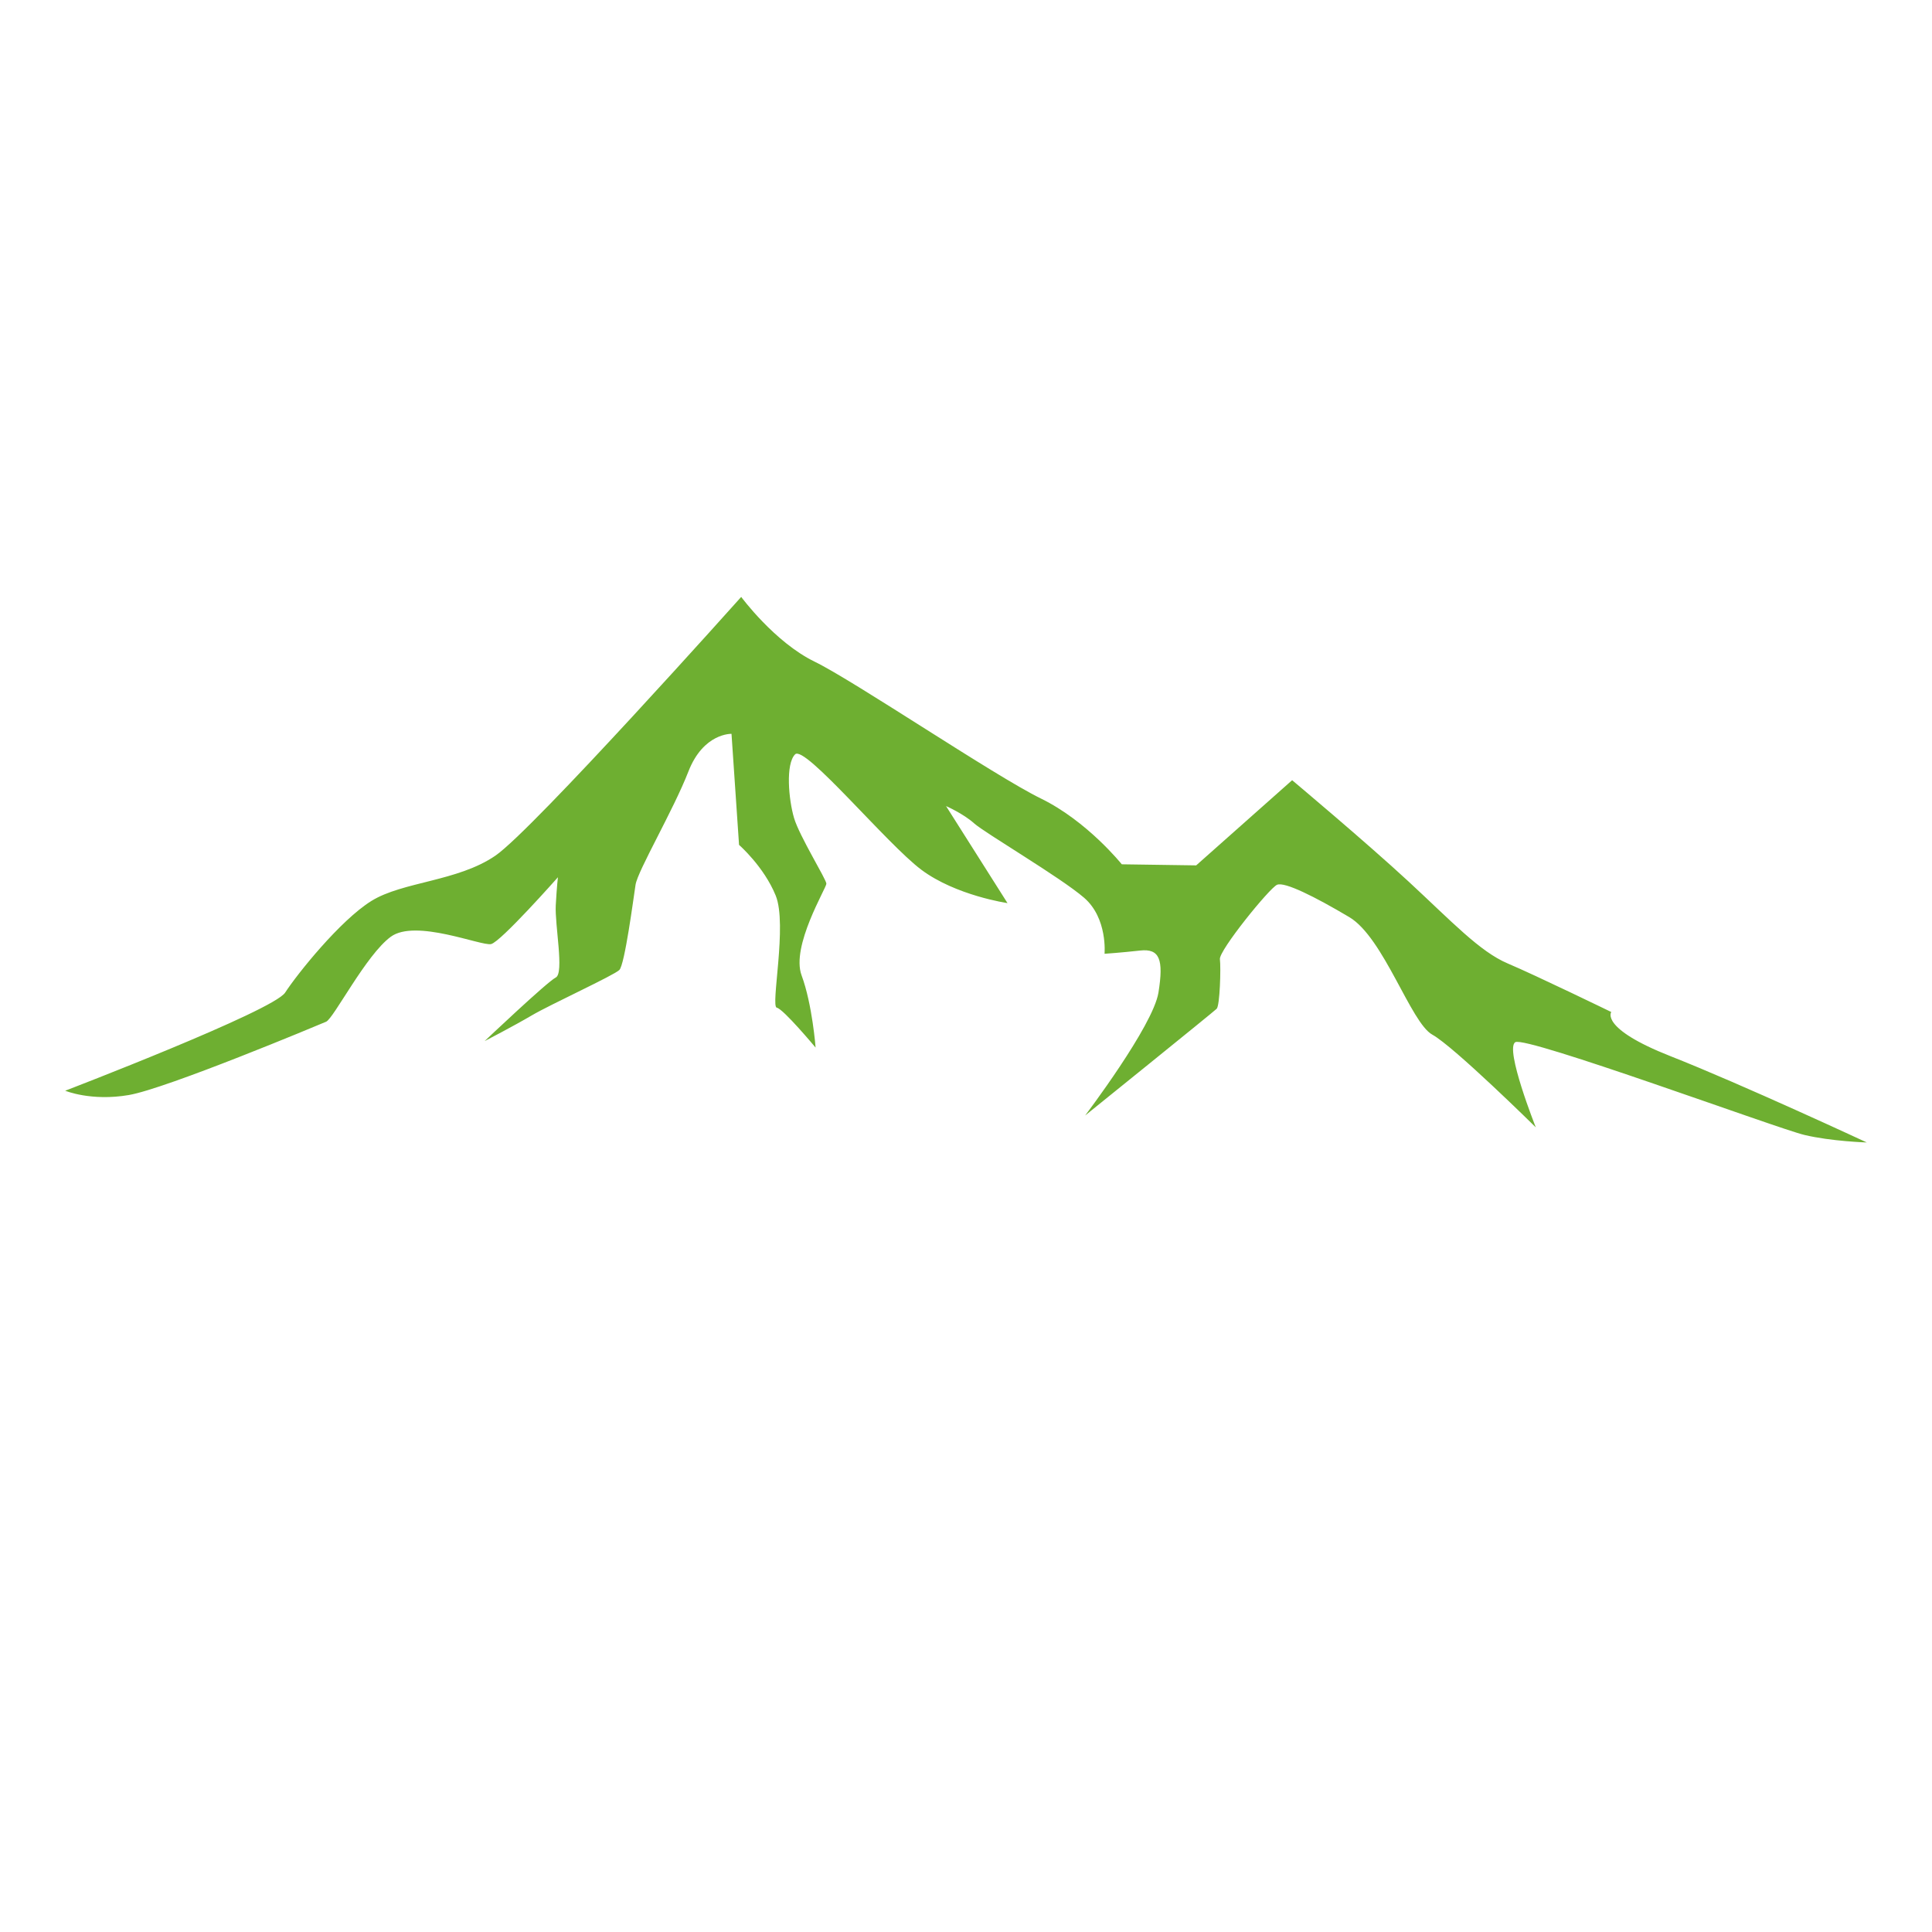
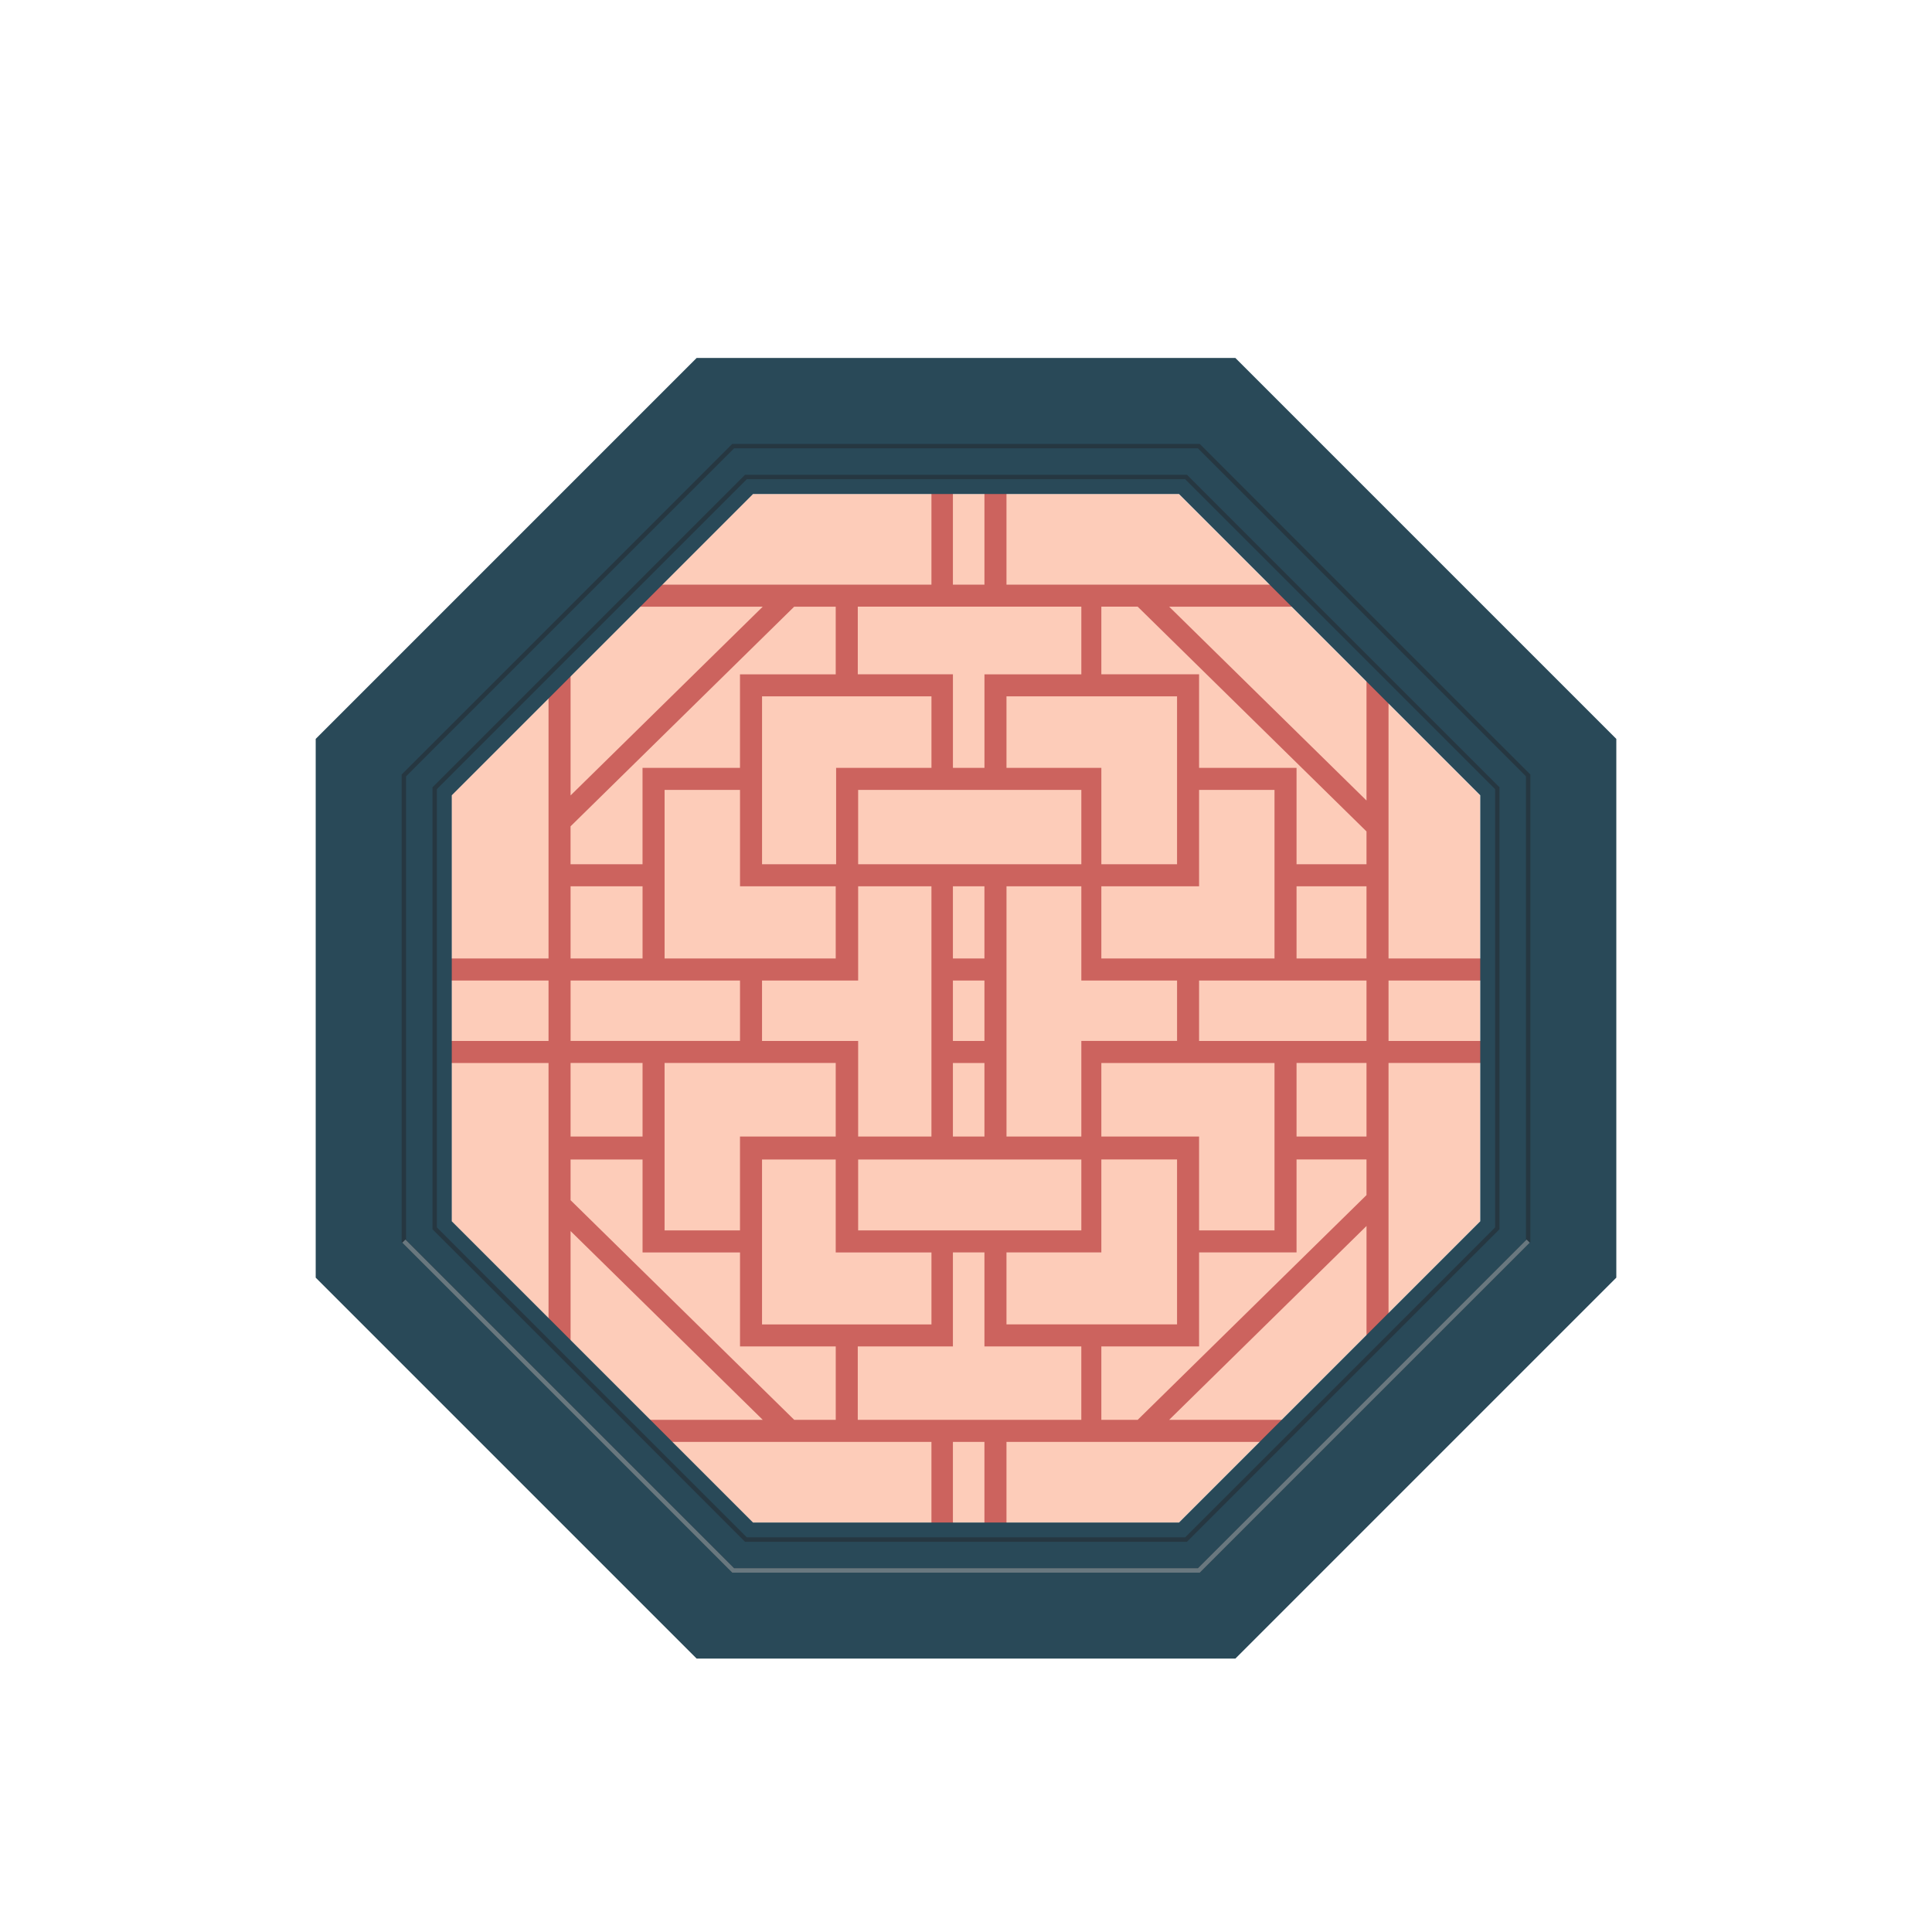
- <svg xmlns="http://www.w3.org/2000/svg" t="1583575082573" class="icon" viewBox="0 0 1024 1024" version="1.1" p-id="4931" width="200" height="200">
+ <svg xmlns="http://www.w3.org/2000/svg" t="1583584510336" class="icon" viewBox="0 0 1024 1024" version="1.1" p-id="1600" width="400" height="400">
  <defs>
    <style type="text/css" />
  </defs>
-   <path d="M34.56 578.102s110.29-42.291 116.573-52.005c6.285-9.713 29.144-38.289 45.715-48.575 16.571-10.286 45.718-10.286 65.716-24 20-13.716 130.289-137.146 130.289-137.146s17.714 24.001 38.858 34.289c21.143 10.286 95.429 60.571 120.003 72.572 24.573 11.999 42.857 34.86 42.857 34.86l39.43 0.571 50.858-45.146s38.857 32.571 61.715 53.714c22.861 21.146 37.72 37.147 52.575 43.43 14.857 6.286 54.858 25.716 54.858 25.716s-6.284 8.575 31.432 23.429c37.714 14.86 104 45.715 104 45.715s-18.857-0.573-33.144-4.003c-14.286-3.43-147.437-52.57-153.149-49.14-5.71 3.429 10.86 45.143 10.86 45.143s-43.43-42.86-54.858-49.146c-11.428-6.281-25.711-51.43-44.001-62.287-18.287-10.854-34.286-18.858-38.286-17.143-4.004 1.715-30.856 34.856-30.286 39.43 0.568 4.573 0 24.572-1.715 26.287-1.715 1.715-69.718 56.573-69.718 56.573s36.004-47.43 38.86-65.144c2.857-17.716 0.571-23.429-9.715-22.287-10.286 1.142-18.858 1.715-18.858 1.715s1.718-18.861-10.857-29.718c-12.572-10.854-52.57-34.286-58.285-39.427-5.718-5.144-14.86-9.142-14.86-9.142l32.571 51.432s-27.429-4.004-45.713-17.716c-18.287-13.715-61.718-66.286-66.86-61.144-5.143 5.142-3.432 23.999-0.573 33.715 2.86 9.713 17.143 32.573 17.143 34.86 0 2.282-18.857 33.142-13.139 48.57 5.715 15.428 7.427 38.289 7.427 38.289s-17.142-20.575-20.571-21.146c-3.428-0.568 5.713-43.999-0.572-59.429-6.285-15.428-19.429-26.856-19.429-26.856l-3.997-58.861s-14.86-0.571-22.86 19.999c-7.999 20.572-26.86 52.572-28.003 60.003-1.142 7.43-5.715 42.286-8.572 45.146-2.856 2.86-36.566 18.285-46.282 24-9.716 5.715-25.147 13.716-25.147 13.716s33.142-31.427 37.715-33.715c4.573-2.286-0.572-28 0-38.286 0.572-10.286 1.146-14.857 1.146-14.857s-30.29 34.282-35.433 35.427c-5.143 1.147-40.003-13.503-53.143-3.894-13.143 9.612-30.285 43.324-34.287 45.042-4.001 1.715-84.573 35.428-104.575 38.857C48.274 583.814 34.56 578.102 34.56 578.102z" fill="#6EAF31" p-id="4932" />
+   <path d="M784.459 647.294L624.802 806.951H399.009L239.352 647.294V421.501l159.657-159.657h225.793l159.657 159.657z" fill="#FDCCB9" p-id="1601" />
+   <path d="M839.312 508.014h-103.36V309.869H533.454V204.965h-39.771v104.904H290.734v198.155H172.091v55.385h118.643v200.823h202.949v93.402h39.771v-93.402h202.498V563.399h103.36v-55.385zM505.066 216.647h16.707v93.221h-16.707v-93.221z m16.706 629.294h-16.707v-81.719h16.707v81.719z m11.683-143.984V663.81h50.281v-49.268h40.122v87.405h-90.403z m-129.563 0v-87.405h39.059v49.268h50.742v38.147h-89.802z m50.943-182.26v-49.95h38.849v132.642h-38.849v-50.662h-50.943v-32.02h50.943z m50.231 82.691v-38.979h16.707v38.979h-16.707z m-50.231 12.164h118.292v37.585H454.835v-37.585z m50.231-62.826v-32.02h16.707v32.02h-16.707z m16.706-43.712h-16.707v-38.267h16.707v38.267z m-129.553 11.683v32.02h-89.792v-32.02h89.792z m180.907 82.691h-39.661V469.746h39.661v49.95h50.742v32.02h-50.742v50.672z m62.415-50.662v-32.02h88.729v32.02h-88.729z m88.729-43.712h-37.074v-38.267h37.074v38.267z m-48.757 0h-91.777v-38.267h51.805v-51.093h39.972v89.36z m-51.654-49.95h-40.122v-51.093h-50.281v-37.886h90.403v88.979z m-50.733-39.411v39.41H454.834v-39.41h118.292z m-79.432-49.569v37.886h-50.532v51.093h-39.26v-88.979h89.792z m-50.743 100.663v38.267h-90.704v-89.36h39.972v51.093h50.732z m-102.386 38.267h-38.147v-38.267h38.147v38.267z m-38.147 55.385h38.147v38.979h-38.147v-38.979z m49.829 0h90.704v38.979h-50.742v49.749h-39.972v-88.729z m283.294 38.989h-51.805v-38.979h91.777v88.729h-39.972v-49.749z m51.655-38.989h37.074v38.979h-37.074v-38.979z m37.074-241.848v102.738L619.677 321.551H724.27z m-121.27 0l121.27 119.114v17.409h-37.074v-51.093h-51.655v-49.579h-51.805v-35.861H603z m-29.874 0v35.861h-51.344v49.569h-16.707v-49.579h-50.431v-35.861h118.482z m-130.175 0v35.861h-50.742v49.569h-51.655v51.093h-38.147v-20.106l118.532-116.416h22.012z m-140.533 0h101.855l-101.855 100.04v-100.04zM183.775 551.726v-32.02h106.96v32.02h-106.96z m118.643 200.813v-100.05l101.855 100.05H302.418z m118.532 0L302.418 636.123v-21.57h38.147v49.268h51.655v49.82h50.742v38.909H420.95z m33.684 0V713.63h50.431v-49.82h16.707v49.82h51.344v38.909H454.634z m129.102 0V713.63h51.805v-49.82h51.655v-49.268h37.074v18.883L603 752.539h-19.264z m140.534 0H619.677L724.28 649.801v102.738z m103.36-200.813h-91.677v-32.02h91.677v32.02z" fill="#CC635E" p-id="1602" />
+   <path d="M628.642 252.809H395.358L230.406 417.771v233.284l164.952 164.952h233.284l164.952-164.952V417.771L628.642 252.809z m155.917 394.495L624.902 806.961H399.109L239.452 647.304V421.511l159.657-159.657h225.793l159.657 159.657v225.793z" fill="#294958" p-id="1603" />
+   <path d="M654.775 189.732h-285.54L167.329 391.638v285.54l201.906 201.906h285.54l201.906-201.906v-285.54L654.775 189.732zM809.95 657.824L635.421 832.363H388.589L214.05 657.824V410.992l174.539-174.529h246.832L809.96 411.002v246.822z" fill="#294958" p-id="1604" />
+   <path d="M635.421 236.463H388.589L214.05 410.992v246.832l174.539 174.539h246.832L809.96 657.824V410.992L635.421 236.463z m158.173 414.582L628.642 816.007H395.358L230.406 651.045V417.771l164.952-164.962h233.284l164.952 164.962v233.274z" fill="#294958" p-id="1605" />
+   <path d="M635.902 833.526H388.107L212.886 658.305V410.51l175.221-175.221h247.795L811.123 410.51v247.795L635.902 833.526zM389.07 831.19h245.859l173.857-173.847V411.474L634.929 237.627H389.07L215.223 411.474v245.869L389.07 831.19z m240.053-14.02H394.876L229.232 651.536V417.279l165.644-165.634h234.247l165.634 165.634v234.247L629.123 817.17z m-233.284-2.336H628.16l164.27-164.27V418.253l-164.27-164.27H395.839l-164.27 164.27v232.311l164.27 164.27z" fill="#263741" p-id="1606" />
+   <path d="M635.902 833.526H388.107l-174.88-174.88 1.655-1.645L389.07 831.189h245.869l174.188-174.188 1.655 1.645z" fill="#69787F" p-id="1607" />
</svg>
